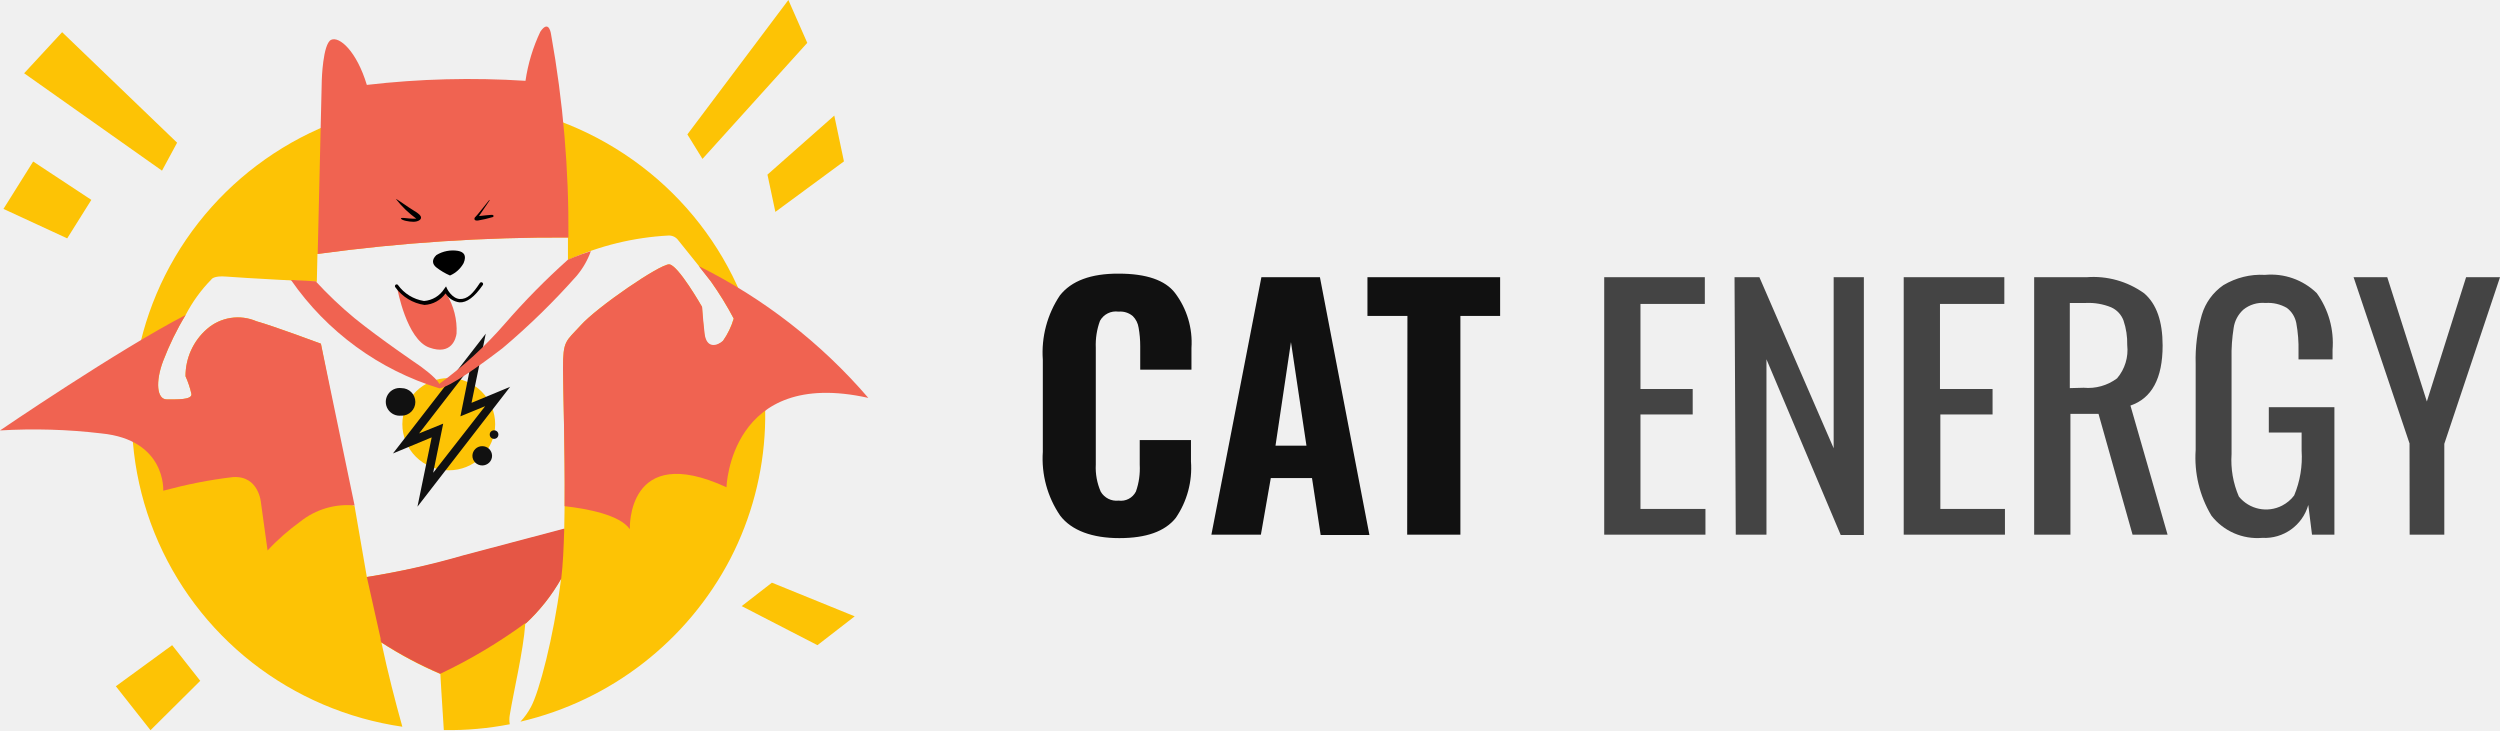
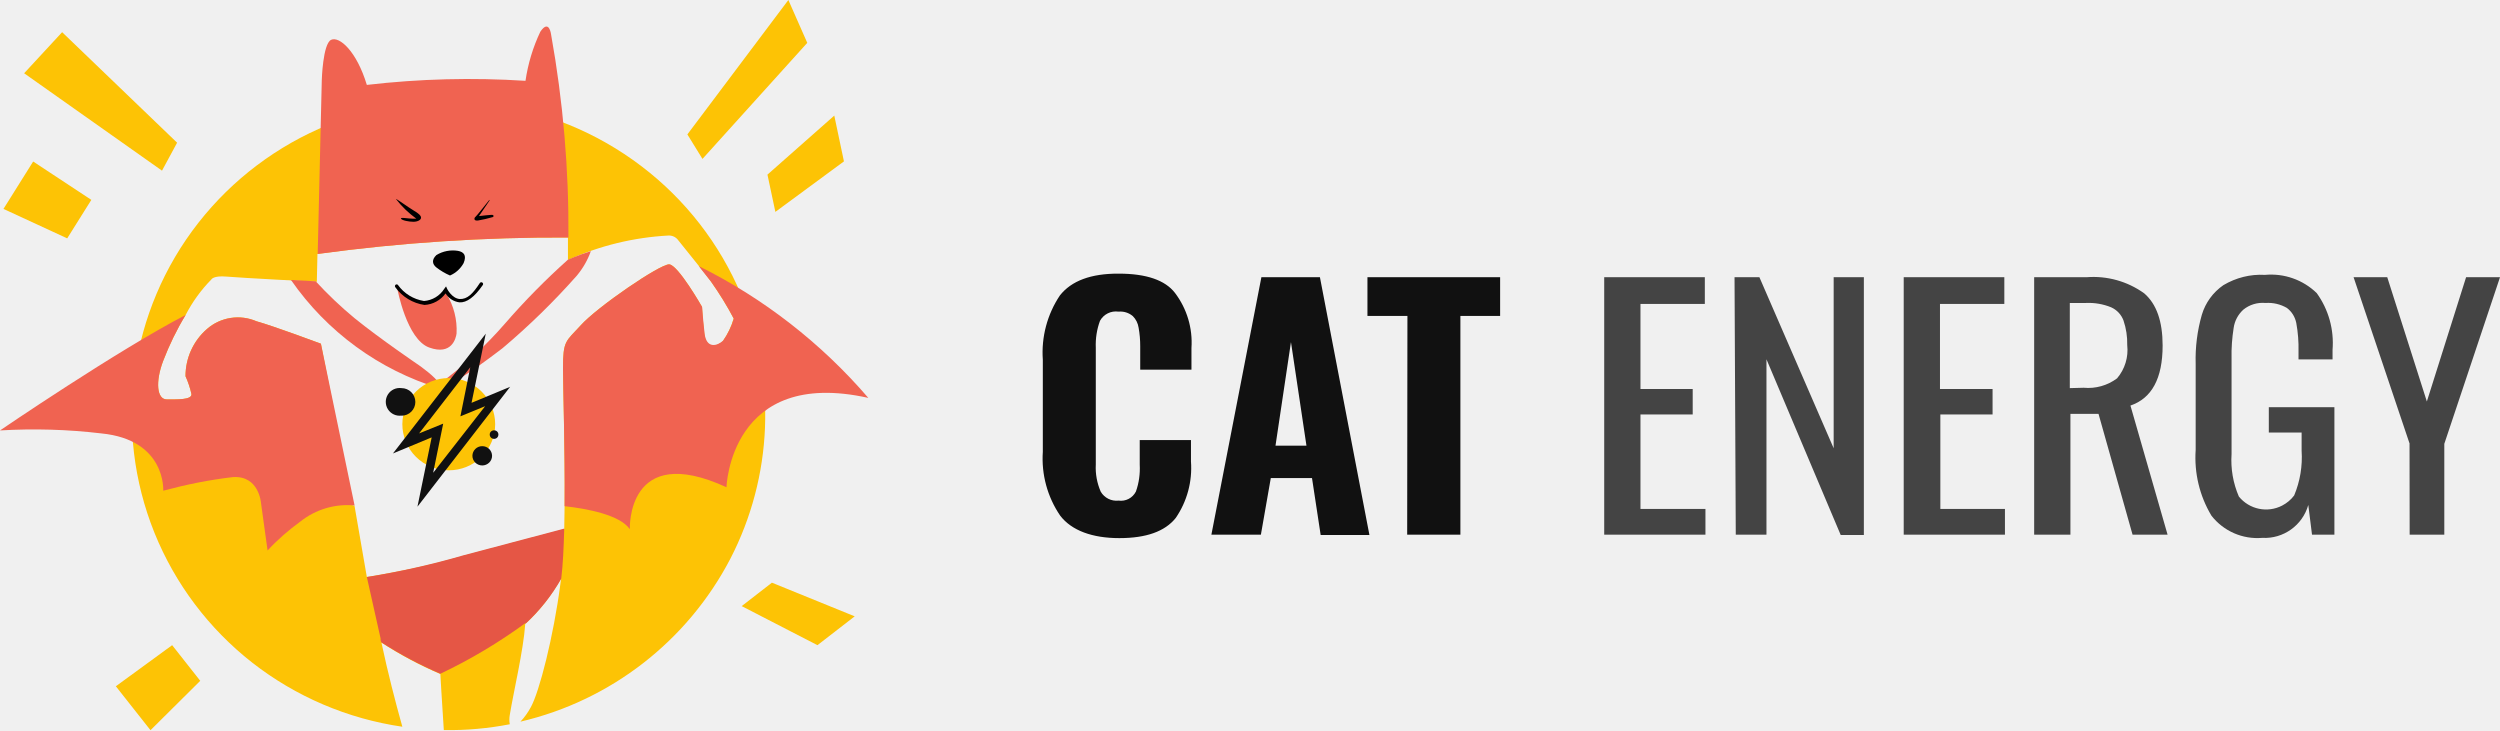
<svg xmlns="http://www.w3.org/2000/svg" width="202" height="59" fill="none">
  <g clip-path="url(#clip0)">
    <path d="M59.88 23.8a25.43 25.43 0 00-8.05-10.37 25.72 25.72 0 00-25.29-3.35A25.59 25.59 0 0016.03 18a25.3 25.3 0 00-3.55 25.05 25.42 25.42 0 007.9 10.49 25.72 25.72 0 0012.13 5.18c-.58-2.07-1.17-4.36-1.69-6.8 1.51.98 3.1 1.83 4.76 2.54 0 0 .12 2.14.28 4.53 1.79.03 3.58-.13 5.33-.47a2.1 2.1 0 010-.75c.3-1.85 1.1-5.2 1.25-7.35a15.11 15.11 0 002.9-3.68l-.06.44c-.55 4.22-1.7 8.74-2.4 9.98-.23.42-.5.8-.83 1.15a25.73 25.73 0 0016.96-13.16 25.27 25.27 0 00.87-21.34zm-1.47 3.77c-.44.42-1.35.71-1.5-.58-.15-1.29-.19-2.2-.19-2.2s-1.93-3.4-2.65-3.43c-.72-.04-5.83 3.44-7.18 4.96-1.17 1.28-1.4 1.19-1.4 3.44 0 1.7.22 8.1.1 13l-8.15 2.15c-2.56.73-5.17 1.3-7.8 1.71l-1-5.78h-.14l-2.57-13.07s-3.8-1.42-5.2-1.81a3.79 3.79 0 00-4.01.62 5.03 5.03 0 00-1.73 3.82c.21.46.37.95.48 1.44.05.48-1.2.43-2 .43s-.92-1.43-.29-3.1c.5-1.3 1.1-2.54 1.82-3.72a11.78 11.78 0 012.07-2.86s.14-.34 1.25-.24c1.11.1 7.28.42 7.28.42l.05-2.25c6.7-.92 13.47-1.36 20.24-1.33v1.82a22.67 22.67 0 018.14-1.98.92.92 0 01.77.38c.34.43 2.41 2.98 2.65 3.34.67.96 1.29 1.95 1.83 2.98a6.17 6.17 0 01-.87 1.83z" fill="#FDC305" />
    <path d="M56.46 21.5l1 1.27c.68.96 1.29 1.95 1.83 2.98a6.17 6.17 0 01-.86 1.77c-.44.42-1.35.71-1.5-.58a52.31 52.31 0 01-.2-2.14s-1.94-3.4-2.66-3.44c-.72-.04-5.83 3.44-7.18 4.96-1.17 1.28-1.4 1.19-1.4 3.44 0 1.49.17 6.6.13 11.14 1.81.2 4.47.7 5.27 1.86 0 0-.29-7.12 7.81-3.39 0 0 .28-9.71 11.46-7.22a43.67 43.67 0 00-13.7-10.65zM45.93 19.2c.04-5.5-.43-11-1.4-16.4 0 0-.15-1.3-.87-.24-.6 1.26-1 2.6-1.2 3.97a71.46 71.46 0 00-12.82.33c-.82-2.72-2.22-3.96-2.89-3.64-.67.33-.75 3.26-.75 3.26l-.33 14.04c6.71-.92 13.49-1.36 20.26-1.33z" fill="#F06351" />
-     <path d="M45.35 46.74c.13-1.06.2-2.47.24-4.03l-8.15 2.16a64.43 64.43 0 01-7.8 1.75l1.11 4.96c0 .11 0 .22.07.33a32.4 32.4 0 004.76 2.53 42.48 42.48 0 006.88-4.1v.06a15.12 15.12 0 002.9-3.66z" fill="#E55645" />
    <path d="M32 16.09c-.05-.1 1 .67 1.41.91.41.24.61.42.61.59 0 .17-.26.33-.62.33s-.92-.11-1-.25c-.08-.14.6 0 .94 0h.3A8.05 8.05 0 0132 16.09zM39.5 16.2s-1 1.27-1.09 1.33c-.09.06-.17.33.2.29.4-.07.81-.16 1.21-.28.11-.06.07-.2-.12-.18-.19.02-.68.05-1 .1l.85-1.25s.03-.12-.05-.01zM36.36 22.26c.47-.2.85-.55 1.1-1 .27-.65 0-.9-.45-.99-.6-.1-1.23.02-1.75.34-.39.37-.34.73 0 1 .34.26.7.48 1.1.65z" fill="#000" />
    <path d="M36 23.5c-.11.23-.27.44-.46.6-.28.23-.63.36-1 .38a2.2 2.2 0 01-1.54-.44 2 2 0 01-.53-.44 1 1 0 00-.36-.25s.75 4.08 2.57 4.73c1.82.66 2.16-.75 2.21-1.13a5.55 5.55 0 00-.82-3.21c0-.3-.02-.1-.07-.23z" fill="#F06351" />
    <path d="M34.3 24.64a3.52 3.52 0 01-2.35-1.42.15.15 0 010-.2.14.14 0 01.16-.03l.04.03a3.2 3.2 0 002.11 1.3 2.12 2.12 0 001.64-.99l.14-.19.1.22s.38.75 1 .8c.62.03 1.06-.42 1.63-1.29a.14.14 0 01.2-.04.14.14 0 01.04.2c-.67.97-1.3 1.44-1.89 1.4a1.56 1.56 0 01-1.12-.72 2.25 2.25 0 01-1.7.93z" fill="#000" />
+     <path d="M45.88 20.99a57.22 57.22 0 00-5.09 5.17 31.79 31.79 0 01-5.3 4.86c-.23-.53-1.64-1.51-1.64-1.51s-3.14-2.13-5.2-3.8a31.78 31.78 0 01-3.14-2.98l-2-.11a22.62 22.62 0 0012 8.76c.86-.13 3.28-1.85 5.1-3.25a57.44 57.44 0 006-5.86c.49-.59.88-1.26 1.13-1.98-1.14.37-1.86.7-1.86.7z" fill="#F06351" />
+     <path d="M45.35 46.74c.13-1.06.2-2.47.24-4.03l-8.15 2.16a64.43 64.43 0 01-7.8 1.75l1.11 4.96c0 .11 0 .22.07.33a32.4 32.4 0 004.76 2.53 42.48 42.48 0 006.88-4.1v.06a15.12 15.12 0 002.9-3.66z" fill="#E55645" />
    <path d="M36.26 38a3.73 3.73 0 003.75-3.73 3.73 3.73 0 00-3.75-3.72 3.73 3.73 0 00-3.75 3.72A3.73 3.73 0 0036.26 38z" fill="#FDC305" />
    <path d="M41.23 31.25l-3.13 1.3 1.15-5.59-7.5 9.68 3.13-1.3-1.15 5.6 7.5-9.7zm-7.39 3.8L38 29.67l-.8 3.97 2-.82-4.2 5.38.81-3.97-1.97.8zM32.44 33.59c.62 0 1.12-.5 1.12-1.11 0-.62-.5-1.12-1.12-1.12a1.12 1.12 0 100 2.22zM38.96 37.61c.44 0 .8-.35.8-.78a.79.79 0 00-.8-.78.79.79 0 00-.79.78c0 .43.36.78.8.78zM39.92 35.46c.2 0 .35-.15.35-.35 0-.19-.15-.34-.35-.34-.2 0-.35.15-.35.34 0 .2.16.35.35.35z" fill="#111" />
-     <path d="M45.88 20.99a57.22 57.22 0 00-5.09 5.17 31.79 31.79 0 01-5.3 4.86c-.23-.53-1.64-1.51-1.64-1.51s-3.14-2.13-5.2-3.8a31.78 31.78 0 01-3.14-2.98l-2-.11a22.62 22.62 0 0012 8.76c.86-.13 3.28-1.85 5.1-3.25a57.44 57.44 0 006-5.86c.49-.59.88-1.26 1.13-1.98-1.14.37-1.86.7-1.86.7z" fill="#F06351" />
+     <path d="M25.93 27.77s-3.8-1.42-5.2-1.81a3.79 3.79 0 00-4 .62 5.03 5.03 0 00-1.74 3.82c.21.46.37.95.48 1.44.05.48-1.2.43-2 .43s-.92-1.43-.29-3.1c.5-1.3 1.1-2.54 1.82-3.72-5.45 2.82-15 9.33-15 9.33a46.2 46.2 0 018.19.24c5.25.52 5 4.63 5 4.63 1.85-.5 3.73-.88 5.63-1.1 2.12-.14 2.27 2.1 2.27 2.1l.53 3.83c.8-.87 1.7-1.65 2.65-2.34a6.1 6.1 0 014.38-1.3l-2.72-13.07z" fill="#F06351" />
    <path d="M65.22 3.47l-8.46 9.37-1.22-1.98L63.7 0l1.53 3.47zM62.65 17.12l5.54-4.08-.78-3.7-5.4 4.77.64 3.01zM59.92 48.97l6.13 3.16 3.01-2.33-6.69-2.72-2.45 1.9zM1.95 5.92L5.02 2.6l9.29 8.93-1.22 2.26L1.95 5.92zM7.38 16.15l-4.7-3.1-2.4 3.83 5.15 2.38 1.95-3.11zM13.91 52.13l-4.55 3.32 2.8 3.55 4.02-3.99-2.27-2.88z" fill="#FDC305" />
-     <path d="M25.93 27.77s-3.8-1.42-5.2-1.81a3.79 3.79 0 00-4 .62 5.03 5.03 0 00-1.74 3.82c.21.46.37.95.48 1.44.05.48-1.2.43-2 .43s-.92-1.43-.29-3.1c.5-1.3 1.1-2.54 1.82-3.72-5.45 2.82-15 9.33-15 9.33a46.2 46.2 0 018.19.24c5.25.52 5 4.63 5 4.63 1.85-.5 3.73-.88 5.63-1.1 2.12-.14 2.27 2.1 2.27 2.1l.53 3.83c.8-.87 1.7-1.65 2.65-2.34a6.1 6.1 0 014.38-1.3l-2.72-13.07z" fill="#F06351" />
    <path d="M85.66 41.66a8.17 8.17 0 01-1.4-5.15v-7.44a8.3 8.3 0 011.38-5.2c.93-1.18 2.51-1.77 4.75-1.76 2.24 0 3.76.53 4.55 1.56a6.63 6.63 0 011.33 4.45v1.75h-4.14v-1.9c0-.5-.04-1-.13-1.49a1.66 1.66 0 00-.47-.94 1.56 1.56 0 00-1.15-.36 1.47 1.47 0 00-1.5.74c-.26.7-.37 1.44-.34 2.18v9.44c-.04.75.1 1.5.4 2.19a1.48 1.48 0 001.44.72 1.36 1.36 0 001.4-.73c.25-.7.35-1.44.31-2.18v-1.98h4.14v1.72A7.15 7.15 0 0195 41.85c-.88 1.1-2.4 1.63-4.56 1.63-2.16 0-3.85-.6-4.78-1.82zM101.92 22.4h4.73l4 20.83h-3.94l-.7-4.6h-3.33l-.8 4.57h-4l4.04-20.8zm3.64 13.6l-1.25-8.36-1.25 8.37h2.5zM113.72 25.53h-3.23V22.4h10.72v3.13H118V43.2h-4.3l.02-17.67z" fill="#111" />
    <path d="M129.62 22.4h8.13v2.16h-5.2v6.87h4.22v2.06h-4.22v7.63h5.25v2.08h-8.18V22.4zM140.16 22.4h2l6 13.82V22.4h2.44v20.83h-1.87l-6-14.2V43.2h-2.48l-.1-20.8zM153.83 22.4h8.12v2.16h-5.2v6.87H161v2.06h-4.22v7.63H162v2.08h-8.18V22.4zM164.36 22.4h4.22a7.04 7.04 0 014.67 1.3c1 .86 1.49 2.27 1.49 4.22 0 2.65-.87 4.26-2.6 4.85l3 10.43h-2.83l-2.75-9.76h-2.27v9.76h-2.93V22.4zm4 8.93a3.9 3.9 0 002.7-.76 3.54 3.54 0 00.82-2.69 5.76 5.76 0 00-.3-1.98 1.88 1.88 0 00-1-1.07 4.8 4.8 0 00-2.04-.35h-1.3v6.88l1.12-.03zM178.68 41.66a9.11 9.11 0 01-1.27-5.3V29.4c-.04-1.34.13-2.68.5-3.97.29-.97.9-1.81 1.74-2.39 1.01-.6 2.18-.9 3.36-.83a5.3 5.3 0 014.18 1.47 6.9 6.9 0 011.28 4.59v.77h-2.75v-.64a11.3 11.3 0 00-.18-2.3c-.1-.49-.36-.92-.76-1.22a3.02 3.02 0 00-1.72-.4c-.65-.06-1.3.13-1.81.55-.42.39-.69.9-.77 1.46-.13.82-.19 1.65-.17 2.47v7.73a7.4 7.4 0 00.59 3.43 2.83 2.83 0 003.5.73c.38-.2.71-.47.97-.82a8 8 0 00.6-3.62v-1.46h-2.65V32.9h5.3v10.3h-1.81l-.3-2.4a3.66 3.66 0 01-3.72 2.66 4.7 4.7 0 01-4.11-1.8zM194.7 35.86l-4.53-13.46h2.72l3.2 10.04 3.17-10.04H202l-4.5 13.46v7.34h-2.8l-.01-7.34z" fill="#444" />
  </g>
  <defs>
    <clipPath id="clip0">
      <path fill="#fff" d="M0 0h202v59H0z" />
    </clipPath>
  </defs>
</svg>
